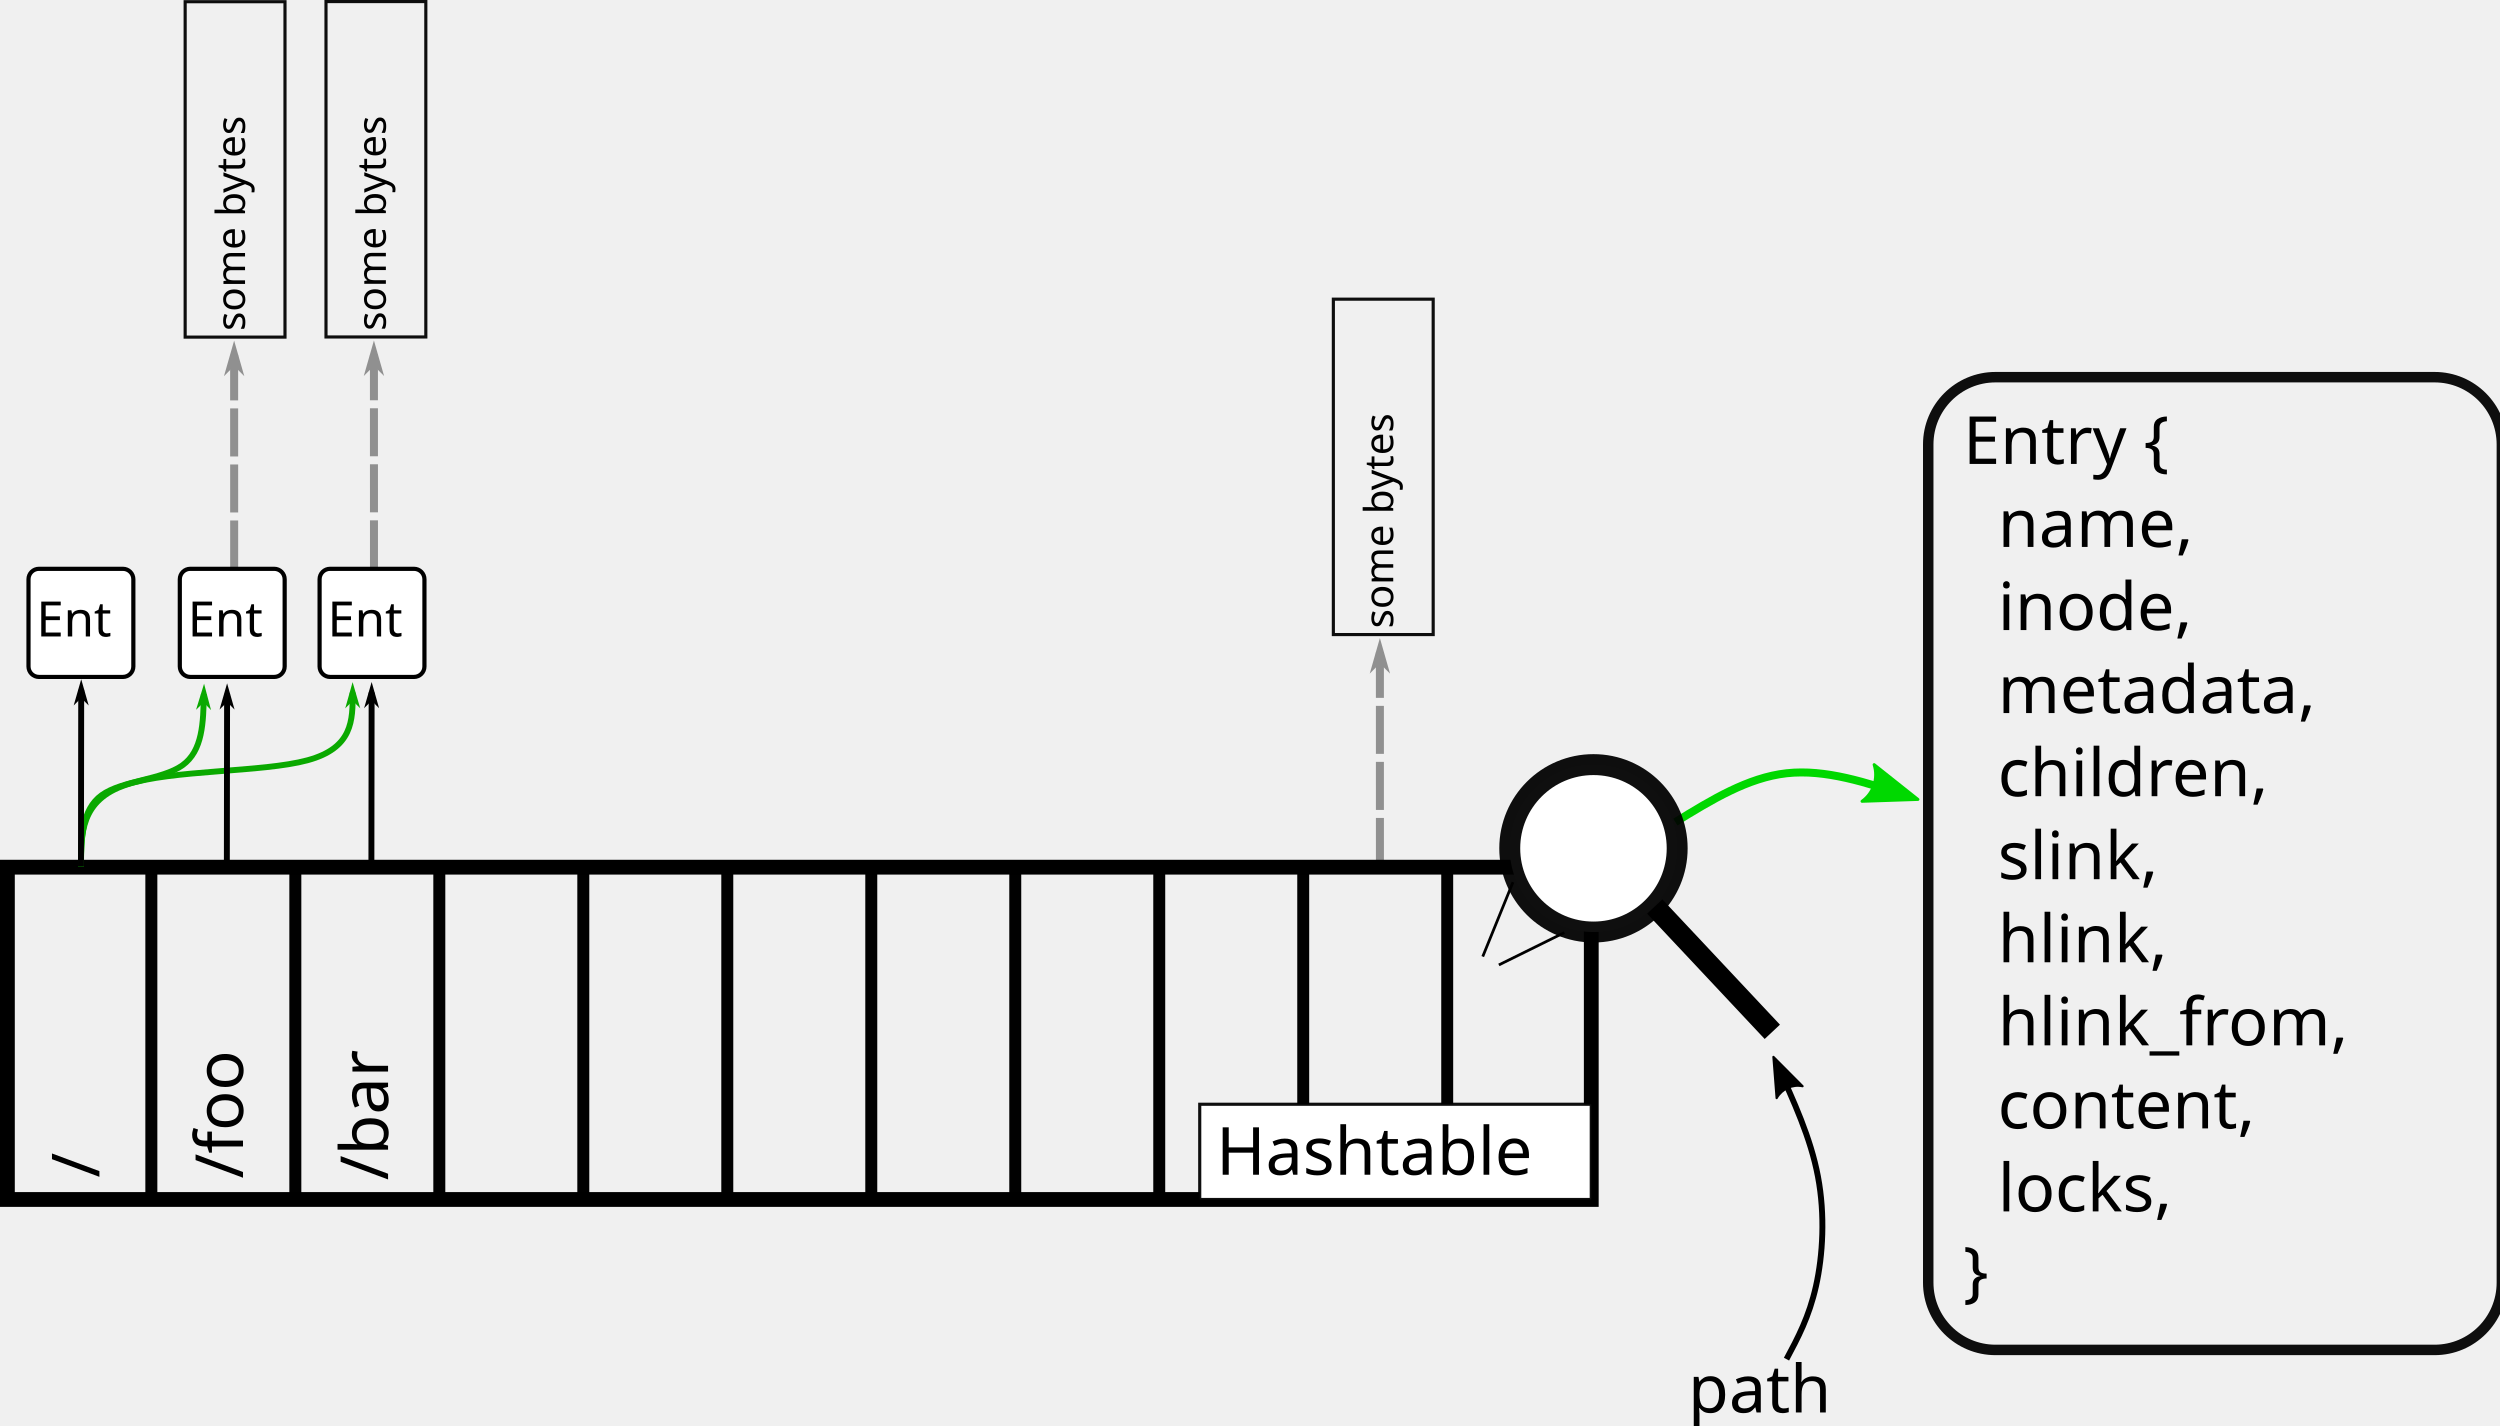
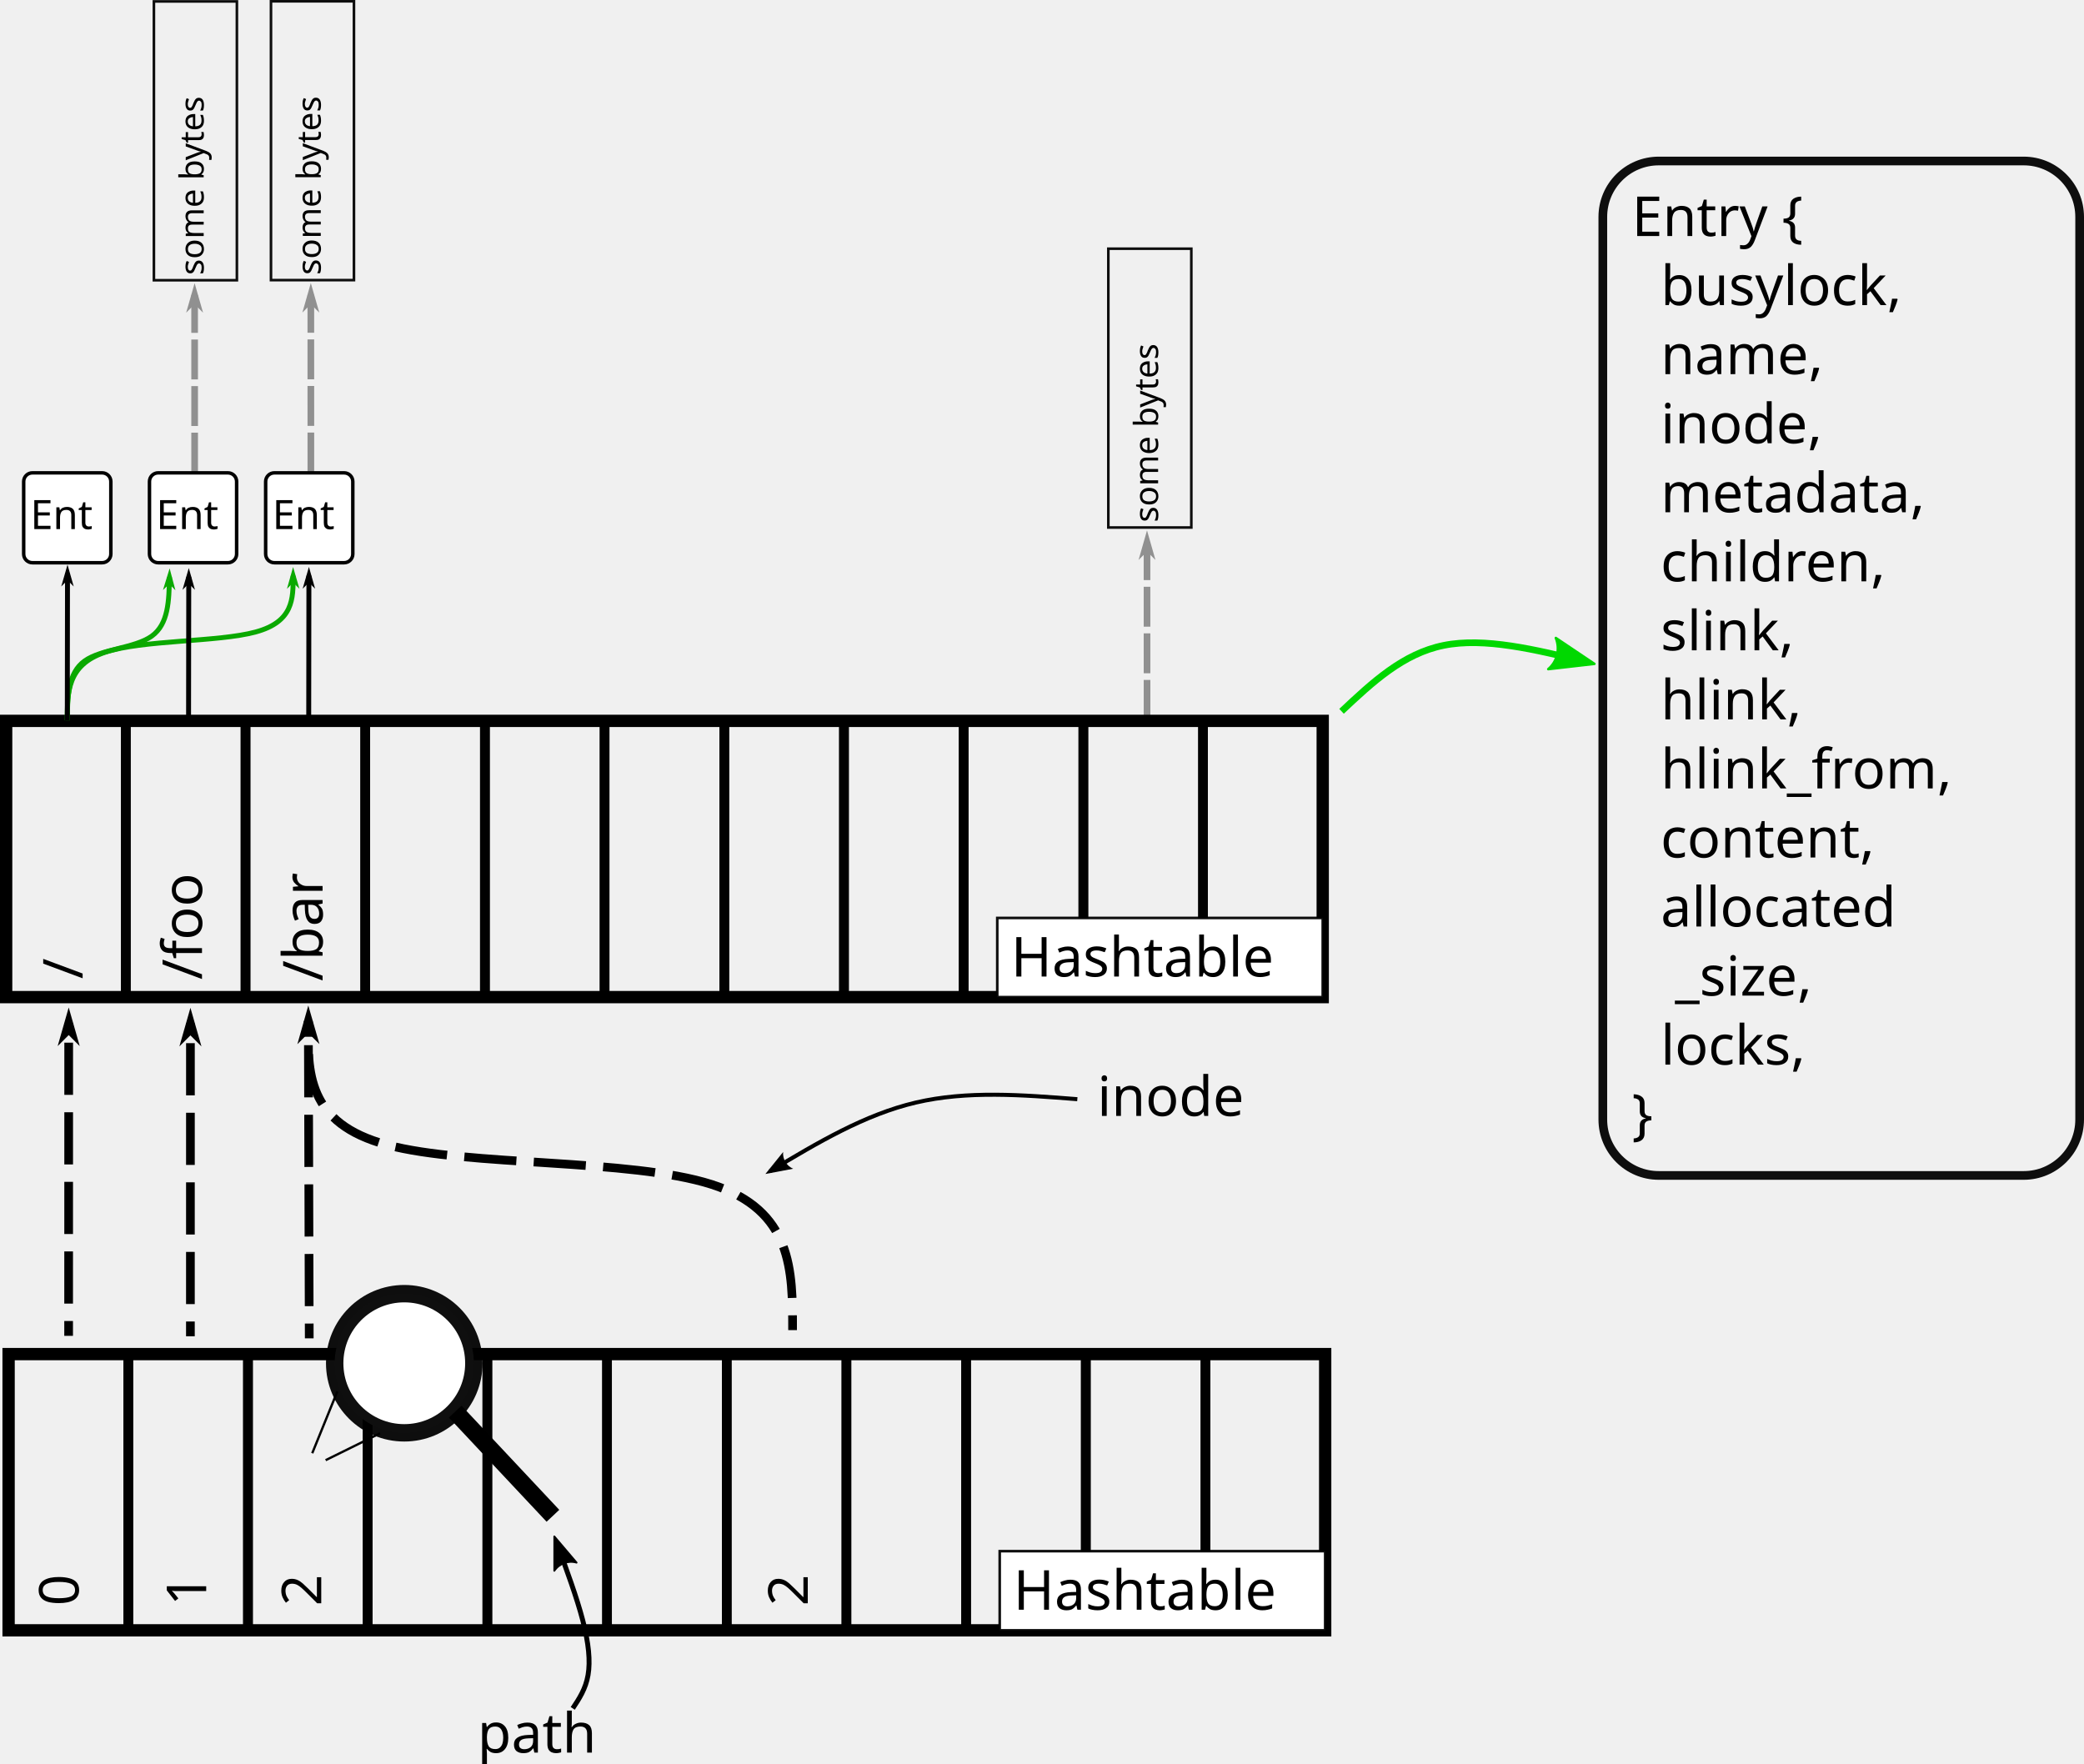
- <svg xmlns="http://www.w3.org/2000/svg" width="238.91mm" height="136.25mm" viewBox="0 0 238.91 136.25" version="1.1" id="svg8">
+ <svg xmlns="http://www.w3.org/2000/svg" width="239.589mm" height="202.749mm" viewBox="0 0 239.589 202.749" version="1.1" id="svg8">
  <defs id="defs2">
+     <marker style="overflow:visible" id="Arrow2Mstart" refX="0" refY="0" orient="auto">
+       <path transform="scale(0.6)" d="M 8.719,4.034 -2.207,0.016 8.719,-4.002 c -1.745,2.372 -1.735,5.617 -6e-7,8.035 z" style="fill:context-stroke;fill-rule:evenodd;stroke-width:0.625;stroke-linejoin:round" id="path25044" />
+     </marker>
    <marker style="overflow:visible" id="marker5468" refX="0" refY="0" orient="auto">
      <path transform="matrix(-0.2,0,0,-0.2,-1.2,0)" style="fill:#0aa900;fill-opacity:1;fill-rule:evenodd;stroke:#0aa900;stroke-width:1pt;stroke-opacity:1" d="M 0,0 5,-5 -12.5,0 5,5 Z" id="path5466" />
    </marker>
    <marker style="overflow:visible" id="marker3107" refX="0" refY="0" orient="auto">
      <path transform="matrix(-0.2,0,0,-0.2,-1.2,0)" style="fill:#0aa900;fill-opacity:1;fill-rule:evenodd;stroke:#0aa900;stroke-width:1pt;stroke-opacity:1" d="M 0,0 5,-5 -12.5,0 5,5 Z" id="path3105" />
    </marker>
    <marker style="overflow:visible" id="marker3097" refX="0" refY="0" orient="auto">
      <path transform="matrix(-0.2,0,0,-0.2,-1.2,0)" style="fill:#000000;fill-opacity:1;fill-rule:evenodd;stroke:#000000;stroke-width:1pt;stroke-opacity:1" d="M 0,0 5,-5 -12.5,0 5,5 Z" id="path3095" />
    </marker>
    <marker style="overflow:visible" id="marker2112" refX="0" refY="0" orient="auto">
      <path transform="scale(-0.6)" d="M 8.719,4.034 -2.207,0.016 8.719,-4.002 c -1.745,2.372 -1.735,5.617 -6e-7,8.035 z" style="fill:#000000;fill-opacity:1;fill-rule:evenodd;stroke:#000000;stroke-width:0.625;stroke-linejoin:round;stroke-opacity:1" id="path2110" />
    </marker>
    <marker style="overflow:visible" id="marker1977" refX="0" refY="0" orient="auto">
      <path transform="scale(-0.6)" d="M 8.719,4.034 -2.207,0.016 8.719,-4.002 c -1.745,2.372 -1.735,5.617 -6e-7,8.035 z" style="fill:#000000;fill-opacity:1;fill-rule:evenodd;stroke:#000000;stroke-width:0.625;stroke-linejoin:round;stroke-opacity:1" id="path1975" />
    </marker>
    <marker style="overflow:visible" id="Arrow2Mend" refX="0" refY="0" orient="auto">
      <path transform="scale(-0.6)" d="M 8.719,4.034 -2.207,0.016 8.719,-4.002 c -1.745,2.372 -1.735,5.617 -6e-7,8.035 z" style="fill:#00d800;fill-opacity:1;fill-rule:evenodd;stroke:#00d800;stroke-width:0.625;stroke-linejoin:round;stroke-opacity:1" id="path1240" />
    </marker>
    <marker style="overflow:visible" id="Arrow1Send" refX="0" refY="0" orient="auto">
      <path transform="matrix(-0.2,0,0,-0.2,-1.2,0)" style="fill:#909090;fill-opacity:1;fill-rule:evenodd;stroke:#909090;stroke-width:1pt;stroke-opacity:1" d="M 0,0 5,-5 -12.5,0 5,5 Z" id="path1228" />
    </marker>
    <marker style="overflow:visible" id="Arrow1Lend" refX="0" refY="0" orient="auto">
      <path transform="matrix(-0.8,0,0,-0.8,-10,0)" style="fill:#000000;fill-opacity:1;fill-rule:evenodd;stroke:#000000;stroke-width:1pt;stroke-opacity:1" d="M 0,0 5,-5 -12.5,0 5,5 Z" id="path1216" />
    </marker>
    <marker style="overflow:visible" id="marker1497" refX="0" refY="0" orient="auto">
      <path transform="matrix(0.8,0,0,0.8,10,0)" style="fill:#000000;fill-opacity:1;fill-rule:evenodd;stroke:#000000;stroke-width:1pt;stroke-opacity:1" d="M 0,0 5,-5 -12.5,0 5,5 Z" id="path1495" />
    </marker>
    <marker style="overflow:visible" id="Arrow1Lstart" refX="0" refY="0" orient="auto">
      <path transform="matrix(0.8,0,0,0.8,10,0)" style="fill:#000000;fill-opacity:1;fill-rule:evenodd;stroke:#000000;stroke-width:1pt;stroke-opacity:1" d="M 0,0 5,-5 -12.5,0 5,5 Z" id="path1213" />
    </marker>
    <marker style="overflow:visible" id="Arrow1Send-4" refX="0" refY="0" orient="auto">
      <path transform="matrix(-0.2,0,0,-0.2,-1.2,0)" style="fill:#909090;fill-opacity:1;fill-rule:evenodd;stroke:#909090;stroke-width:1pt;stroke-opacity:1" d="M 0,0 5,-5 -12.5,0 5,5 Z" id="path1228-4" />
    </marker>
    <marker style="overflow:visible" id="Arrow1Send-47" refX="0" refY="0" orient="auto">
      <path transform="matrix(-0.2,0,0,-0.2,-1.2,0)" style="fill:#909090;fill-opacity:1;fill-rule:evenodd;stroke:#909090;stroke-width:1pt;stroke-opacity:1" d="M 0,0 5,-5 -12.5,0 5,5 Z" id="path1228-6" />
    </marker>
    <marker style="overflow:visible" id="marker3097-5" refX="0" refY="0" orient="auto">
      <path transform="matrix(-0.2,0,0,-0.2,-1.2,0)" style="fill:#000000;fill-opacity:1;fill-rule:evenodd;stroke:#000000;stroke-width:1pt;stroke-opacity:1" d="M 0,0 5,-5 -12.5,0 5,5 Z" id="path3095-9" />
    </marker>
    <marker style="overflow:visible" id="marker3097-5-5" refX="0" refY="0" orient="auto">
      <path transform="matrix(-0.2,0,0,-0.2,-1.2,0)" style="fill:#000000;fill-opacity:1;fill-rule:evenodd;stroke:#000000;stroke-width:1pt;stroke-opacity:1" d="M 0,0 5,-5 -12.5,0 5,5 Z" id="path3095-9-3" />
    </marker>
  </defs>
  <g id="layer1" transform="translate(-29.89568,-16.81734)">
    <g id="g882" transform="translate(-7.747623,-25.40233)">
-       <rect style="fill:none;stroke:#000000;stroke-width:1;stroke-miterlimit:4;stroke-dasharray:none;stroke-dashoffset:0;stroke-opacity:0.941" id="rect843" width="54.819" height="92.96" x="221.913" y="78.264" rx="6.427" />
-       <text xml:space="preserve" style="font-size:6.35px;line-height:1.25;font-family:'PT Mono';-inkscape-font-specification:'PT Mono, Normal';word-spacing:0px;stroke-width:0.265" x="225.259" y="86.552" id="text855">
-         <tspan id="tspan853" x="225.259" y="86.552" style="stroke-width:0.265">Entry {</tspan>
-         <tspan x="225.259" y="94.489" style="stroke-width:0.265" id="tspan859">  name,</tspan>
-         <tspan x="225.259" y="102.427" style="stroke-width:0.265" id="tspan861">  inode,</tspan>
-         <tspan x="225.259" y="110.364" style="stroke-width:0.265" id="tspan863">  metadata,</tspan>
-         <tspan x="225.259" y="118.302" style="stroke-width:0.265" id="tspan865">  children,</tspan>
-         <tspan x="225.259" y="126.239" style="stroke-width:0.265" id="tspan869">  slink,</tspan>
-         <tspan x="225.259" y="134.177" style="stroke-width:0.265" id="tspan6223">  hlink,</tspan>
-         <tspan x="225.259" y="142.114" style="stroke-width:0.265" id="tspan6291">  hlink_from,</tspan>
-         <tspan x="225.259" y="150.052" style="stroke-width:0.265" id="tspan1123">  content,</tspan>
-         <tspan x="225.259" y="157.989" style="stroke-width:0.265" id="tspan6219">  locks, </tspan>
-         <tspan x="225.259" y="165.927" style="stroke-width:0.265" id="tspan857">}</tspan>
+       <rect style="fill:none;stroke:#000000;stroke-width:1;stroke-miterlimit:4;stroke-dasharray:none;stroke-dashoffset:0;stroke-opacity:0.941" id="rect843" width="54.819" height="116.619" x="221.913" y="60.728" rx="6.427" />
+       <text xml:space="preserve" style="font-size:6.35px;line-height:1.25;font-family:'PT Mono';-inkscape-font-specification:'PT Mono, Normal';word-spacing:0px;stroke-width:0.265" x="225.259" y="69.356" id="text855">
+         <tspan id="tspan853" x="225.259" y="69.356" style="stroke-width:0.265">Entry {</tspan>
+         <tspan x="225.259" y="77.294" style="stroke-width:0.265" id="tspan350">  busylock,</tspan>
+         <tspan x="225.259" y="85.231" style="stroke-width:0.265" id="tspan859">  name,</tspan>
+         <tspan x="225.259" y="93.169" style="stroke-width:0.265" id="tspan861">  inode,</tspan>
+         <tspan x="225.259" y="101.106" style="stroke-width:0.265" id="tspan863">  metadata,</tspan>
+         <tspan x="225.259" y="109.044" style="stroke-width:0.265" id="tspan865">  children,</tspan>
+         <tspan x="225.259" y="116.981" style="stroke-width:0.265" id="tspan869">  slink,</tspan>
+         <tspan x="225.259" y="124.919" style="stroke-width:0.265" id="tspan6223">  hlink,</tspan>
+         <tspan x="225.259" y="132.856" style="stroke-width:0.265" id="tspan6291">  hlink_from,</tspan>
+         <tspan x="225.259" y="140.794" style="stroke-width:0.265" id="tspan35455">  content,</tspan>
+         <tspan x="225.259" y="148.731" style="stroke-width:0.265" id="tspan35459">  allocated</tspan>
+         <tspan x="225.259" y="156.669" style="stroke-width:0.265" id="tspan35791">   _size,</tspan>
+         <tspan x="225.259" y="164.606" style="stroke-width:0.265" id="tspan6219">  locks, </tspan>
+         <tspan x="225.259" y="172.544" style="stroke-width:0.265" id="tspan857">}</tspan>
      </text>
    </g>
    <path style="fill:none;stroke:#909090;stroke-width:0.765;stroke-linecap:butt;stroke-linejoin:miter;stroke-miterlimit:4;stroke-dasharray:4.59, 0.765;stroke-dashoffset:0;stroke-opacity:1;marker-end:url(#Arrow1Send)" d="m 52.274,71.146 -0.004,-20.414" id="path2050" />
    <path style="fill:none;stroke:#909090;stroke-width:0.765;stroke-linecap:butt;stroke-linejoin:miter;stroke-miterlimit:4;stroke-dasharray:4.59, 0.765;stroke-dashoffset:0;stroke-opacity:1;marker-end:url(#Arrow1Send-4)" d="M 65.634,71.132 65.63,50.718" id="path2050-4" />
    <path style="fill:none;stroke:#909090;stroke-width:0.765;stroke-linecap:butt;stroke-linejoin:miter;stroke-miterlimit:4;stroke-dasharray:4.59, 0.765;stroke-dashoffset:0;stroke-opacity:1;marker-end:url(#Arrow1Send-47)" d="m 161.767,99.572 -0.004,-20.414" id="path2050-3" />
    <g id="g2048" transform="translate(-30.34386,12.87995)">
      <rect style="opacity:1;fill:none;fill-opacity:1;stroke:#000000;stroke-width:0.3;stroke-miterlimit:4;stroke-dasharray:none;stroke-dashoffset:0;stroke-opacity:0.941" id="rect1048" width="9.54" height="32.052" x="77.934" y="4.101" />
      <text xml:space="preserve" style="font-size:3.84px;line-height:1.25;font-family:'PT Mono';-inkscape-font-specification:'PT Mono, Normal';word-spacing:0px;stroke-width:0.16" x="-35.563" y="83.655" id="text1052" transform="rotate(-90)">
        <tspan id="tspan1050" x="-35.563" y="83.655" style="stroke-width:0.16">some bytes</tspan>
      </text>
    </g>
    <g id="g1046" transform="translate(-55.94627,89.89004)">
      <g id="g1028" transform="translate(-0.1496124,-40.72559)">
        <g id="g1161">
          <rect style="fill:none;stroke:#000000;stroke-width:1.414;stroke-miterlimit:4;stroke-dasharray:none;stroke-dashoffset:0;stroke-opacity:1" id="rect833" width="151.361" height="31.756" x="86.549" y="9.799" transform="translate(0.1496123,40.72559)" />
          <rect style="opacity:1;fill:none;stroke:#000000;stroke-width:1.112;stroke-miterlimit:4;stroke-dasharray:none;stroke-dashoffset:0;stroke-opacity:0.941" id="rect884" width="13.76" height="31.756" x="86.549" y="9.799" transform="translate(0.1496123,40.72559)" />
          <rect style="fill:none;stroke:#000000;stroke-width:1.112;stroke-miterlimit:4;stroke-dasharray:none;stroke-dashoffset:0;stroke-opacity:0.941" id="rect884-2" width="13.76" height="31.756" x="100.309" y="9.799" transform="translate(0.1496123,40.72559)" />
          <rect style="fill:none;stroke:#000000;stroke-width:1.112;stroke-miterlimit:4;stroke-dasharray:none;stroke-dashoffset:0;stroke-opacity:0.941" id="rect884-9" width="13.76" height="31.756" x="114.069" y="9.799" transform="translate(0.1496123,40.72559)" />
          <rect style="fill:none;stroke:#000000;stroke-width:1.112;stroke-miterlimit:4;stroke-dasharray:none;stroke-dashoffset:0;stroke-opacity:0.941" id="rect884-3" width="13.76" height="31.756" x="127.829" y="9.799" transform="translate(0.1496123,40.72559)" />
          <rect style="fill:none;stroke:#000000;stroke-width:1.112;stroke-miterlimit:4;stroke-dasharray:none;stroke-dashoffset:0;stroke-opacity:0.941" id="rect884-90" width="13.76" height="31.756" x="141.589" y="9.799" transform="translate(0.1496123,40.72559)" />
          <rect style="fill:none;stroke:#000000;stroke-width:1.112;stroke-miterlimit:4;stroke-dasharray:none;stroke-dashoffset:0;stroke-opacity:0.941" id="rect884-8" width="13.76" height="31.756" x="155.35" y="9.799" transform="translate(0.1496123,40.72559)" />
          <rect style="fill:none;stroke:#000000;stroke-width:1.112;stroke-miterlimit:4;stroke-dasharray:none;stroke-dashoffset:0;stroke-opacity:0.941" id="rect884-85" width="13.76" height="31.756" x="169.11" y="9.799" transform="translate(0.1496123,40.72559)" />
          <rect style="fill:none;stroke:#000000;stroke-width:1.112;stroke-miterlimit:4;stroke-dasharray:none;stroke-dashoffset:0;stroke-opacity:0.941" id="rect884-0" width="13.76" height="31.756" x="182.87" y="9.799" transform="translate(0.1496123,40.72559)" />
          <rect style="fill:none;stroke:#000000;stroke-width:1.112;stroke-miterlimit:4;stroke-dasharray:none;stroke-dashoffset:0;stroke-opacity:0.941" id="rect884-96" width="13.76" height="31.756" x="196.63" y="9.799" transform="translate(0.1496123,40.72559)" />
          <rect style="fill:none;stroke:#000000;stroke-width:1.112;stroke-miterlimit:4;stroke-dasharray:none;stroke-dashoffset:0;stroke-opacity:0.941" id="rect884-38" width="13.76" height="31.756" x="210.39" y="9.799" transform="translate(0.1496123,40.72559)" />
          <rect style="fill:none;stroke:#000000;stroke-width:1.112;stroke-miterlimit:4;stroke-dasharray:none;stroke-dashoffset:0;stroke-opacity:0.941" id="rect884-5" width="13.76" height="31.756" x="224.15" y="9.799" transform="translate(0.1496123,40.72559)" />
          <g id="g1131" transform="translate(-0.1365814,0.04291541)">
            <rect style="opacity:1;fill:#ffffff;fill-opacity:1;stroke:#000000;stroke-width:0.3;stroke-miterlimit:4;stroke-dasharray:none;stroke-dashoffset:0;stroke-opacity:0.941" id="rect987" width="37.417" height="9.101" x="200.779" y="73.137" />
            <text xml:space="preserve" style="font-size:6.35px;line-height:1.25;font-family:'PT Mono';-inkscape-font-specification:'PT Mono, Normal';word-spacing:0px;fill:#000000;fill-opacity:1;stroke-width:0.265" x="202.364" y="79.869" id="text851">
              <tspan id="tspan849" x="202.364" y="79.869" style="fill:#000000;fill-opacity:1;stroke-width:0.265">Hashtable</tspan>
            </text>
          </g>
        </g>
      </g>
    </g>
+     <g id="g1046-3" transform="translate(-55.6645,162.6838)">
+       <g id="g1028-6" transform="translate(-0.1496124,-40.72559)">
+         <g id="g1161-7">
+           <rect style="fill:none;stroke:#000000;stroke-width:1.414;stroke-miterlimit:4;stroke-dasharray:none;stroke-dashoffset:0;stroke-opacity:1" id="rect833-5" width="151.361" height="31.756" x="86.549" y="9.799" transform="translate(0.1496123,40.72559)" />
+           <rect style="opacity:1;fill:none;stroke:#000000;stroke-width:1.112;stroke-miterlimit:4;stroke-dasharray:none;stroke-dashoffset:0;stroke-opacity:0.941" id="rect884-35" width="13.76" height="31.756" x="86.549" y="9.799" transform="translate(0.1496123,40.72559)" />
+           <rect style="fill:none;stroke:#000000;stroke-width:1.112;stroke-miterlimit:4;stroke-dasharray:none;stroke-dashoffset:0;stroke-opacity:0.941" id="rect884-2-6" width="13.76" height="31.756" x="100.309" y="9.799" transform="translate(0.1496123,40.72559)" />
+           <rect style="fill:none;stroke:#000000;stroke-width:1.112;stroke-miterlimit:4;stroke-dasharray:none;stroke-dashoffset:0;stroke-opacity:0.941" id="rect884-9-2" width="13.76" height="31.756" x="114.069" y="9.799" transform="translate(0.1496123,40.72559)" />
+           <rect style="fill:none;stroke:#000000;stroke-width:1.112;stroke-miterlimit:4;stroke-dasharray:none;stroke-dashoffset:0;stroke-opacity:0.941" id="rect884-3-9" width="13.76" height="31.756" x="127.829" y="9.799" transform="translate(0.1496123,40.72559)" />
+           <rect style="fill:none;stroke:#000000;stroke-width:1.112;stroke-miterlimit:4;stroke-dasharray:none;stroke-dashoffset:0;stroke-opacity:0.941" id="rect884-90-1" width="13.76" height="31.756" x="141.589" y="9.799" transform="translate(0.1496123,40.72559)" />
+           <rect style="fill:none;stroke:#000000;stroke-width:1.112;stroke-miterlimit:4;stroke-dasharray:none;stroke-dashoffset:0;stroke-opacity:0.941" id="rect884-8-2" width="13.76" height="31.756" x="155.35" y="9.799" transform="translate(0.1496123,40.72559)" />
+           <rect style="fill:none;stroke:#000000;stroke-width:1.112;stroke-miterlimit:4;stroke-dasharray:none;stroke-dashoffset:0;stroke-opacity:0.941" id="rect884-85-7" width="13.76" height="31.756" x="169.11" y="9.799" transform="translate(0.1496123,40.72559)" />
+           <rect style="fill:none;stroke:#000000;stroke-width:1.112;stroke-miterlimit:4;stroke-dasharray:none;stroke-dashoffset:0;stroke-opacity:0.941" id="rect884-0-0" width="13.76" height="31.756" x="182.87" y="9.799" transform="translate(0.1496123,40.72559)" />
+           <rect style="fill:none;stroke:#000000;stroke-width:1.112;stroke-miterlimit:4;stroke-dasharray:none;stroke-dashoffset:0;stroke-opacity:0.941" id="rect884-96-9" width="13.76" height="31.756" x="196.63" y="9.799" transform="translate(0.1496123,40.72559)" />
+           <rect style="fill:none;stroke:#000000;stroke-width:1.112;stroke-miterlimit:4;stroke-dasharray:none;stroke-dashoffset:0;stroke-opacity:0.941" id="rect884-38-3" width="13.76" height="31.756" x="210.39" y="9.799" transform="translate(0.1496123,40.72559)" />
+           <rect style="fill:none;stroke:#000000;stroke-width:1.112;stroke-miterlimit:4;stroke-dasharray:none;stroke-dashoffset:0;stroke-opacity:0.941" id="rect884-5-6" width="13.76" height="31.756" x="224.15" y="9.799" transform="translate(0.1496123,40.72559)" />
+           <g id="g1131-0" transform="translate(-0.1365814,0.04291541)">
+             <rect style="opacity:1;fill:#ffffff;fill-opacity:1;stroke:#000000;stroke-width:0.3;stroke-miterlimit:4;stroke-dasharray:none;stroke-dashoffset:0;stroke-opacity:0.941" id="rect987-6" width="37.417" height="9.101" x="200.779" y="73.137" />
+             <text xml:space="preserve" style="font-size:6.35px;line-height:1.25;font-family:'PT Mono';-inkscape-font-specification:'PT Mono, Normal';word-spacing:0px;fill:#000000;fill-opacity:1;stroke-width:0.265" x="202.364" y="79.869" id="text851-2">
+               <tspan id="tspan849-6" x="202.364" y="79.869" style="fill:#000000;fill-opacity:1;stroke-width:0.265">Hashtable</tspan>
+             </text>
+           </g>
+         </g>
+       </g>
+     </g>
    <g id="g1057-1" transform="translate(79.38257,41.30605)">
      <rect style="opacity:1;fill:none;fill-opacity:1;stroke:#000000;stroke-width:0.3;stroke-miterlimit:4;stroke-dasharray:none;stroke-dashoffset:0;stroke-opacity:0.941" id="rect1048-5" width="9.54" height="32.052" x="77.934" y="4.101" />
      <text xml:space="preserve" style="font-size:3.84px;line-height:1.25;font-family:'PT Mono';-inkscape-font-specification:'PT Mono, Normal';word-spacing:0px;stroke-width:0.16" x="-35.563" y="83.655" id="text1052-9" transform="rotate(-90)">
        <tspan id="tspan1050-8" x="-35.563" y="83.655" style="stroke-width:0.16">some bytes</tspan>
      </text>
    </g>
    <g id="g1057-4" transform="translate(-16.88483,12.86645)">
      <rect style="opacity:1;fill:none;fill-opacity:1;stroke:#000000;stroke-width:0.3;stroke-miterlimit:4;stroke-dasharray:none;stroke-dashoffset:0;stroke-opacity:0.941" id="rect1048-8" width="9.54" height="32.052" x="77.934" y="4.101" />
      <text xml:space="preserve" style="font-size:3.84px;line-height:1.25;font-family:'PT Mono';-inkscape-font-specification:'PT Mono, Normal';word-spacing:0px;stroke-width:0.16" x="-35.563" y="83.655" id="text1052-1" transform="rotate(-90)">
        <tspan id="tspan1050-0" x="-35.563" y="83.655" style="stroke-width:0.16">some bytes</tspan>
      </text>
    </g>
-     <path style="fill:none;stroke:#00d800;stroke-width:0.765;stroke-linecap:butt;stroke-linejoin:miter;stroke-miterlimit:4;stroke-dasharray:none;stroke-opacity:1;marker-end:url(#Arrow2Mend)" d="m 189.999,95.379 c 3.463,-2.127 6.927,-4.253 10.63,-4.666 3.703,-0.413 7.645,0.888 11.587,2.189" id="path1209" />
-     <g id="g1207" transform="translate(-18.72365,-11.31176)">
+     <path style="fill:none;stroke:#00d800;stroke-width:0.765;stroke-linecap:butt;stroke-linejoin:miter;stroke-miterlimit:4;stroke-dasharray:none;stroke-opacity:1;marker-end:url(#Arrow2Mend)" d="m 184.127,98.587 c 3.529,-3.314 7.058,-6.629 11.739,-7.576 4.682,-0.947 10.515,0.472 16.349,1.891" id="path1209" />
+     <g id="g1207" transform="translate(-124.5238,64.337)">
      <circle style="opacity:1;fill:#ffffff;fill-opacity:1;stroke:#000000;stroke-width:2;stroke-miterlimit:4;stroke-dasharray:none;stroke-dashoffset:0;stroke-opacity:0.941" id="path1165" cx="200.897" cy="109.198" r="8" />
      <path style="fill:none;stroke:#000000;stroke-width:2;stroke-linecap:butt;stroke-linejoin:miter;stroke-miterlimit:4;stroke-dasharray:none;stroke-opacity:1" d="m 206.754,114.76 11.234,11.974" id="path1203" />
    </g>
-     <path style="fill:none;stroke:#000000;stroke-width:0.265px;stroke-linecap:butt;stroke-linejoin:miter;stroke-opacity:1" d="m 174.482,101.119 -2.889,7.112" id="path1697" />
-     <path style="fill:none;stroke:#000000;stroke-width:0.265px;stroke-linecap:butt;stroke-linejoin:miter;stroke-opacity:1" d="m 179.391,105.938 -6.258,3.091" id="path1699" />
-     <path style="fill:none;stroke:#000000;stroke-width:0.565;stroke-linecap:butt;stroke-linejoin:miter;stroke-miterlimit:4;stroke-dasharray:none;stroke-opacity:1;marker-end:url(#marker1977)" d="m 200.62,146.703 c 1.082,-2.023 2.163,-4.045 2.819,-6.98 0.655,-2.934 0.884,-6.78 0.188,-10.47 -0.696,-3.689 -2.317,-7.222 -3.938,-10.755" id="path1971" />
-     <text xml:space="preserve" style="font-size:6.35px;line-height:1.25;font-family:'PT Mono';-inkscape-font-specification:'PT Mono, Normal';word-spacing:0px;stroke-width:0.265" x="191.212" y="151.798" id="text2043">
-       <tspan id="tspan2041" x="191.212" y="151.798" style="stroke-width:0.265">path</tspan>
+     <path style="fill:none;stroke:#000000;stroke-width:0.265px;stroke-linecap:butt;stroke-linejoin:miter;stroke-opacity:1" d="m 68.681,176.767 -2.889,7.112" id="path1697" />
+     <path style="fill:none;stroke:#000000;stroke-width:0.265px;stroke-linecap:butt;stroke-linejoin:miter;stroke-opacity:1" d="m 73.591,181.587 -6.258,3.091" id="path1699" />
+     <path style="fill:none;stroke:#000000;stroke-width:0.565;stroke-linecap:butt;stroke-linejoin:miter;stroke-miterlimit:4;stroke-dasharray:none;stroke-opacity:1;marker-end:url(#marker1977)" d="m 95.743,213.212 c 0.744,-1.122 1.487,-2.243 1.76,-3.836 0.273,-1.593 0.074,-3.657 -0.607,-6.273 -0.681,-2.617 -1.844,-5.786 -3.008,-8.956" id="path1971" />
+     <text xml:space="preserve" style="font-size:6.35px;line-height:1.25;font-family:'PT Mono';-inkscape-font-specification:'PT Mono, Normal';word-spacing:0px;stroke-width:0.265" x="84.783" y="218.297" id="text2043">
+       <tspan id="tspan2041" x="84.783" y="218.297" style="stroke-width:0.265">path</tspan>
+     </text>
+     <text xml:space="preserve" style="font-size:6.35px;line-height:1.25;font-family:'PT Mono';-inkscape-font-specification:'PT Mono, Normal';word-spacing:0px;stroke-width:0.265" x="156.035" y="145.102" id="text2043-3">
+       <tspan id="tspan2041-1" x="156.035" y="145.102" style="stroke-width:0.265">inode</tspan>
    </text>
    <text xml:space="preserve" style="font-size:6.35px;line-height:1.25;font-family:'PT Mono';-inkscape-font-specification:'PT Mono, Normal';word-spacing:0px;stroke-width:0.265" x="-129.342" y="39.393" id="text2989" transform="rotate(-90)">
      <tspan id="tspan2987" x="-129.342" y="39.393" style="stroke-width:0.265">/</tspan>
+     </text>
+     <text xml:space="preserve" style="font-size:6.35px;line-height:1.25;font-family:'PT Mono';-inkscape-font-specification:'PT Mono, Normal';word-spacing:0px;stroke-width:0.265" x="-201.423" y="38.927" id="text2989-18" transform="rotate(-90)">
+       <tspan id="tspan2987-79" x="-201.423" y="38.927" style="stroke-width:0.265">0</tspan>
+     </text>
+     <text xml:space="preserve" style="font-size:6.35px;line-height:1.25;font-family:'PT Mono';-inkscape-font-specification:'PT Mono, Normal';word-spacing:0px;stroke-width:0.265" x="-201.426" y="53.6" id="text2989-18-2" transform="rotate(-90)">
+       <tspan id="tspan2987-79-0" x="-201.426" y="53.6" style="stroke-width:0.265">1</tspan>
+     </text>
+     <text xml:space="preserve" style="font-size:6.35px;line-height:1.25;font-family:'PT Mono';-inkscape-font-specification:'PT Mono, Normal';word-spacing:0px;stroke-width:0.265" x="-201.426" y="66.829" id="text2989-18-2-2" transform="rotate(-90)">
+       <tspan id="tspan2987-79-0-3" x="-201.426" y="66.829" style="stroke-width:0.265">2</tspan>
+     </text>
+     <text xml:space="preserve" style="font-size:6.35px;line-height:1.25;font-family:'PT Mono';-inkscape-font-specification:'PT Mono, Normal';word-spacing:0px;stroke-width:0.265" x="-201.426" y="122.761" id="text2989-18-2-2-7" transform="rotate(-90)">
+       <tspan id="tspan2987-79-0-3-5" x="-201.426" y="122.761" style="stroke-width:0.265">2</tspan>
    </text>
    <text xml:space="preserve" style="font-size:6.35px;line-height:1.25;font-family:'PT Mono';-inkscape-font-specification:'PT Mono, Normal';word-spacing:0px;stroke-width:0.265" x="125.626" y="-69.352" id="text2989-1" transform="rotate(90)">
      <tspan id="tspan2987-7" x="125.626" y="-69.352" style="stroke-width:0.265" />
    </text>
    <text xml:space="preserve" style="font-size:6.35px;line-height:1.25;font-family:'PT Mono';-inkscape-font-specification:'PT Mono, Normal';word-spacing:0px;stroke-width:0.265" x="-129.429" y="53.117" id="text2989-5" transform="rotate(-90)">
      <tspan id="tspan2987-9" x="-129.429" y="53.117" style="stroke-width:0.265">/foo</tspan>
    </text>
    <text xml:space="preserve" style="font-size:6.35px;line-height:1.25;font-family:'PT Mono';-inkscape-font-specification:'PT Mono, Normal';word-spacing:0px;stroke-width:0.265" x="-129.594" y="66.98" id="text2989-5-6" transform="rotate(-90)">
      <tspan id="tspan2987-9-2" x="-129.594" y="66.98" style="stroke-width:0.265">/bar</tspan>
    </text>
    <g id="g5016" transform="translate(-20.13291,4.365837)" style="opacity:1">
      <rect style="opacity:1;fill:#ffffff;fill-opacity:1;stroke:#000000;stroke-width:0.4;stroke-miterlimit:4;stroke-dasharray:none;stroke-dashoffset:0;stroke-opacity:1" id="rect5007" width="10.02" height="10.333" x="52.752" y="66.809" rx="1" />
      <text xml:space="preserve" style="font-size:4.668px;line-height:1.25;font-family:'PT Mono';-inkscape-font-specification:'PT Mono, Normal';word-spacing:0px;stroke-width:0.194" x="53.521" y="73.273" id="text5011">
        <tspan id="tspan5009" x="53.521" y="73.273" style="stroke-width:0.194">Ent</tspan>
      </text>
    </g>
    <g id="g5016-1" transform="translate(-5.672562,4.365837)" style="opacity:1">
      <rect style="opacity:1;fill:#ffffff;fill-opacity:1;stroke:#000000;stroke-width:0.4;stroke-miterlimit:4;stroke-dasharray:none;stroke-dashoffset:0;stroke-opacity:1" id="rect5007-7" width="10.02" height="10.333" x="52.752" y="66.809" rx="1" />
      <text xml:space="preserve" style="font-size:4.668px;line-height:1.25;font-family:'PT Mono';-inkscape-font-specification:'PT Mono, Normal';word-spacing:0px;stroke-width:0.194" x="53.521" y="73.273" id="text5011-8">
        <tspan id="tspan5009-5" x="53.521" y="73.273" style="stroke-width:0.194">Ent</tspan>
      </text>
    </g>
    <g id="g5016-7" transform="translate(7.684912,4.365837)" style="opacity:1">
      <rect style="opacity:1;fill:#ffffff;fill-opacity:1;stroke:#000000;stroke-width:0.4;stroke-miterlimit:4;stroke-dasharray:none;stroke-dashoffset:0;stroke-opacity:1" id="rect5007-4" width="10.02" height="10.333" x="52.752" y="66.809" rx="1" />
      <text xml:space="preserve" style="font-size:4.668px;line-height:1.25;font-family:'PT Mono';-inkscape-font-specification:'PT Mono, Normal';word-spacing:0px;stroke-width:0.194" x="53.521" y="73.273" id="text5011-1">
        <tspan id="tspan5009-8" x="53.521" y="73.273" style="stroke-width:0.194">Ent</tspan>
      </text>
    </g>
    <path style="fill:none;stroke:#0aa900;stroke-width:0.565;stroke-linecap:butt;stroke-linejoin:miter;stroke-miterlimit:4;stroke-dasharray:none;stroke-opacity:1;marker-end:url(#marker5468)" d="m 37.633,99.624 c 0.027,-2.715 0.054,-5.431 1.984,-6.823 1.931,-1.392 5.765,-1.46 7.709,-2.846 1.944,-1.386 1.997,-4.089 2.051,-6.792" id="path5456" />
    <path style="fill:none;stroke:#0aa900;stroke-width:0.565;stroke-linecap:butt;stroke-linejoin:miter;stroke-miterlimit:4;stroke-dasharray:none;stroke-opacity:1;marker-end:url(#marker3107)" d="m 37.633,99.624 c -0.006,-3.182 -0.012,-6.364 4.321,-7.813 4.333,-1.449 13.005,-1.164 17.335,-2.342 4.33,-1.178 4.319,-3.819 4.307,-6.46" id="path5778" />
    <path style="fill:none;stroke:#000000;stroke-width:0.565;stroke-linecap:butt;stroke-linejoin:miter;stroke-miterlimit:4;stroke-dasharray:none;stroke-opacity:1;marker-end:url(#marker3097)" d="m 37.633,99.624 0.023,-16.888" id="path5072" />
    <path style="fill:none;stroke:#000000;stroke-width:0.565;stroke-linecap:butt;stroke-linejoin:miter;stroke-miterlimit:4;stroke-dasharray:none;stroke-opacity:1;marker-end:url(#marker3097-5)" d="M 51.573,100.013 51.597,83.125" id="path5072-7" />
    <path style="fill:none;stroke:#000000;stroke-width:0.565;stroke-linecap:butt;stroke-linejoin:miter;stroke-miterlimit:4;stroke-dasharray:none;stroke-opacity:1;marker-end:url(#marker3097-5-5)" d="M 65.387,99.884 65.41,82.997" id="path5072-7-8" />
+     <path style="fill:none;stroke:#000000;stroke-width:1;stroke-linecap:butt;stroke-linejoin:miter;stroke-miterlimit:4;stroke-dasharray:6, 2;stroke-dashoffset:4.3;stroke-opacity:1;marker-end:url(#marker3097)" d="m 37.785,170.381 c 0.003,-11.987 0.006,-23.974 0.009,-35.962" id="path23558" />
+     <path style="fill:none;stroke:#000000;stroke-width:1;stroke-linecap:butt;stroke-linejoin:miter;stroke-miterlimit:4;stroke-dasharray:6, 2;stroke-dashoffset:4.3;stroke-opacity:1;marker-end:url(#marker3097)" d="m 51.785,170.438 c 0.001,-11.994 0.003,-23.988 0.004,-35.982" id="path23562" />
+     <path style="fill:none;stroke:#000000;stroke-width:1;stroke-linecap:butt;stroke-linejoin:miter;stroke-miterlimit:4;stroke-dasharray:6, 2;stroke-dashoffset:4.3;stroke-opacity:1;marker-end:url(#marker3097)" d="m 65.449,170.67 c -0.035,-12.158 -0.07,-24.317 -0.104,-36.475" id="path23566" />
+     <path style="fill:none;stroke:#000000;stroke-width:1;stroke-linecap:butt;stroke-linejoin:miter;stroke-miterlimit:4;stroke-dasharray:6, 2;stroke-dashoffset:4.3;stroke-opacity:1" d="m 121.015,169.726 c 0.007,-6.885 0.015,-13.77 -9.315,-16.751 -9.33,-2.982 -27.995,-2.06 -37.278,-4.539 -9.283,-2.479 -9.18,-8.36 -9.078,-14.241" id="path23607" />
+     <path style="fill:none;stroke:#000000;stroke-width:0.465;stroke-linecap:butt;stroke-linejoin:miter;stroke-miterlimit:4;stroke-dasharray:none;stroke-opacity:1;marker-start:url(#Arrow2Mstart)" d="m 118.416,151.458 c 5.441,-3.257 10.882,-6.513 16.771,-7.893 5.889,-1.38 12.227,-0.883 18.564,-0.386" id="path25016" />
  </g>
</svg>
